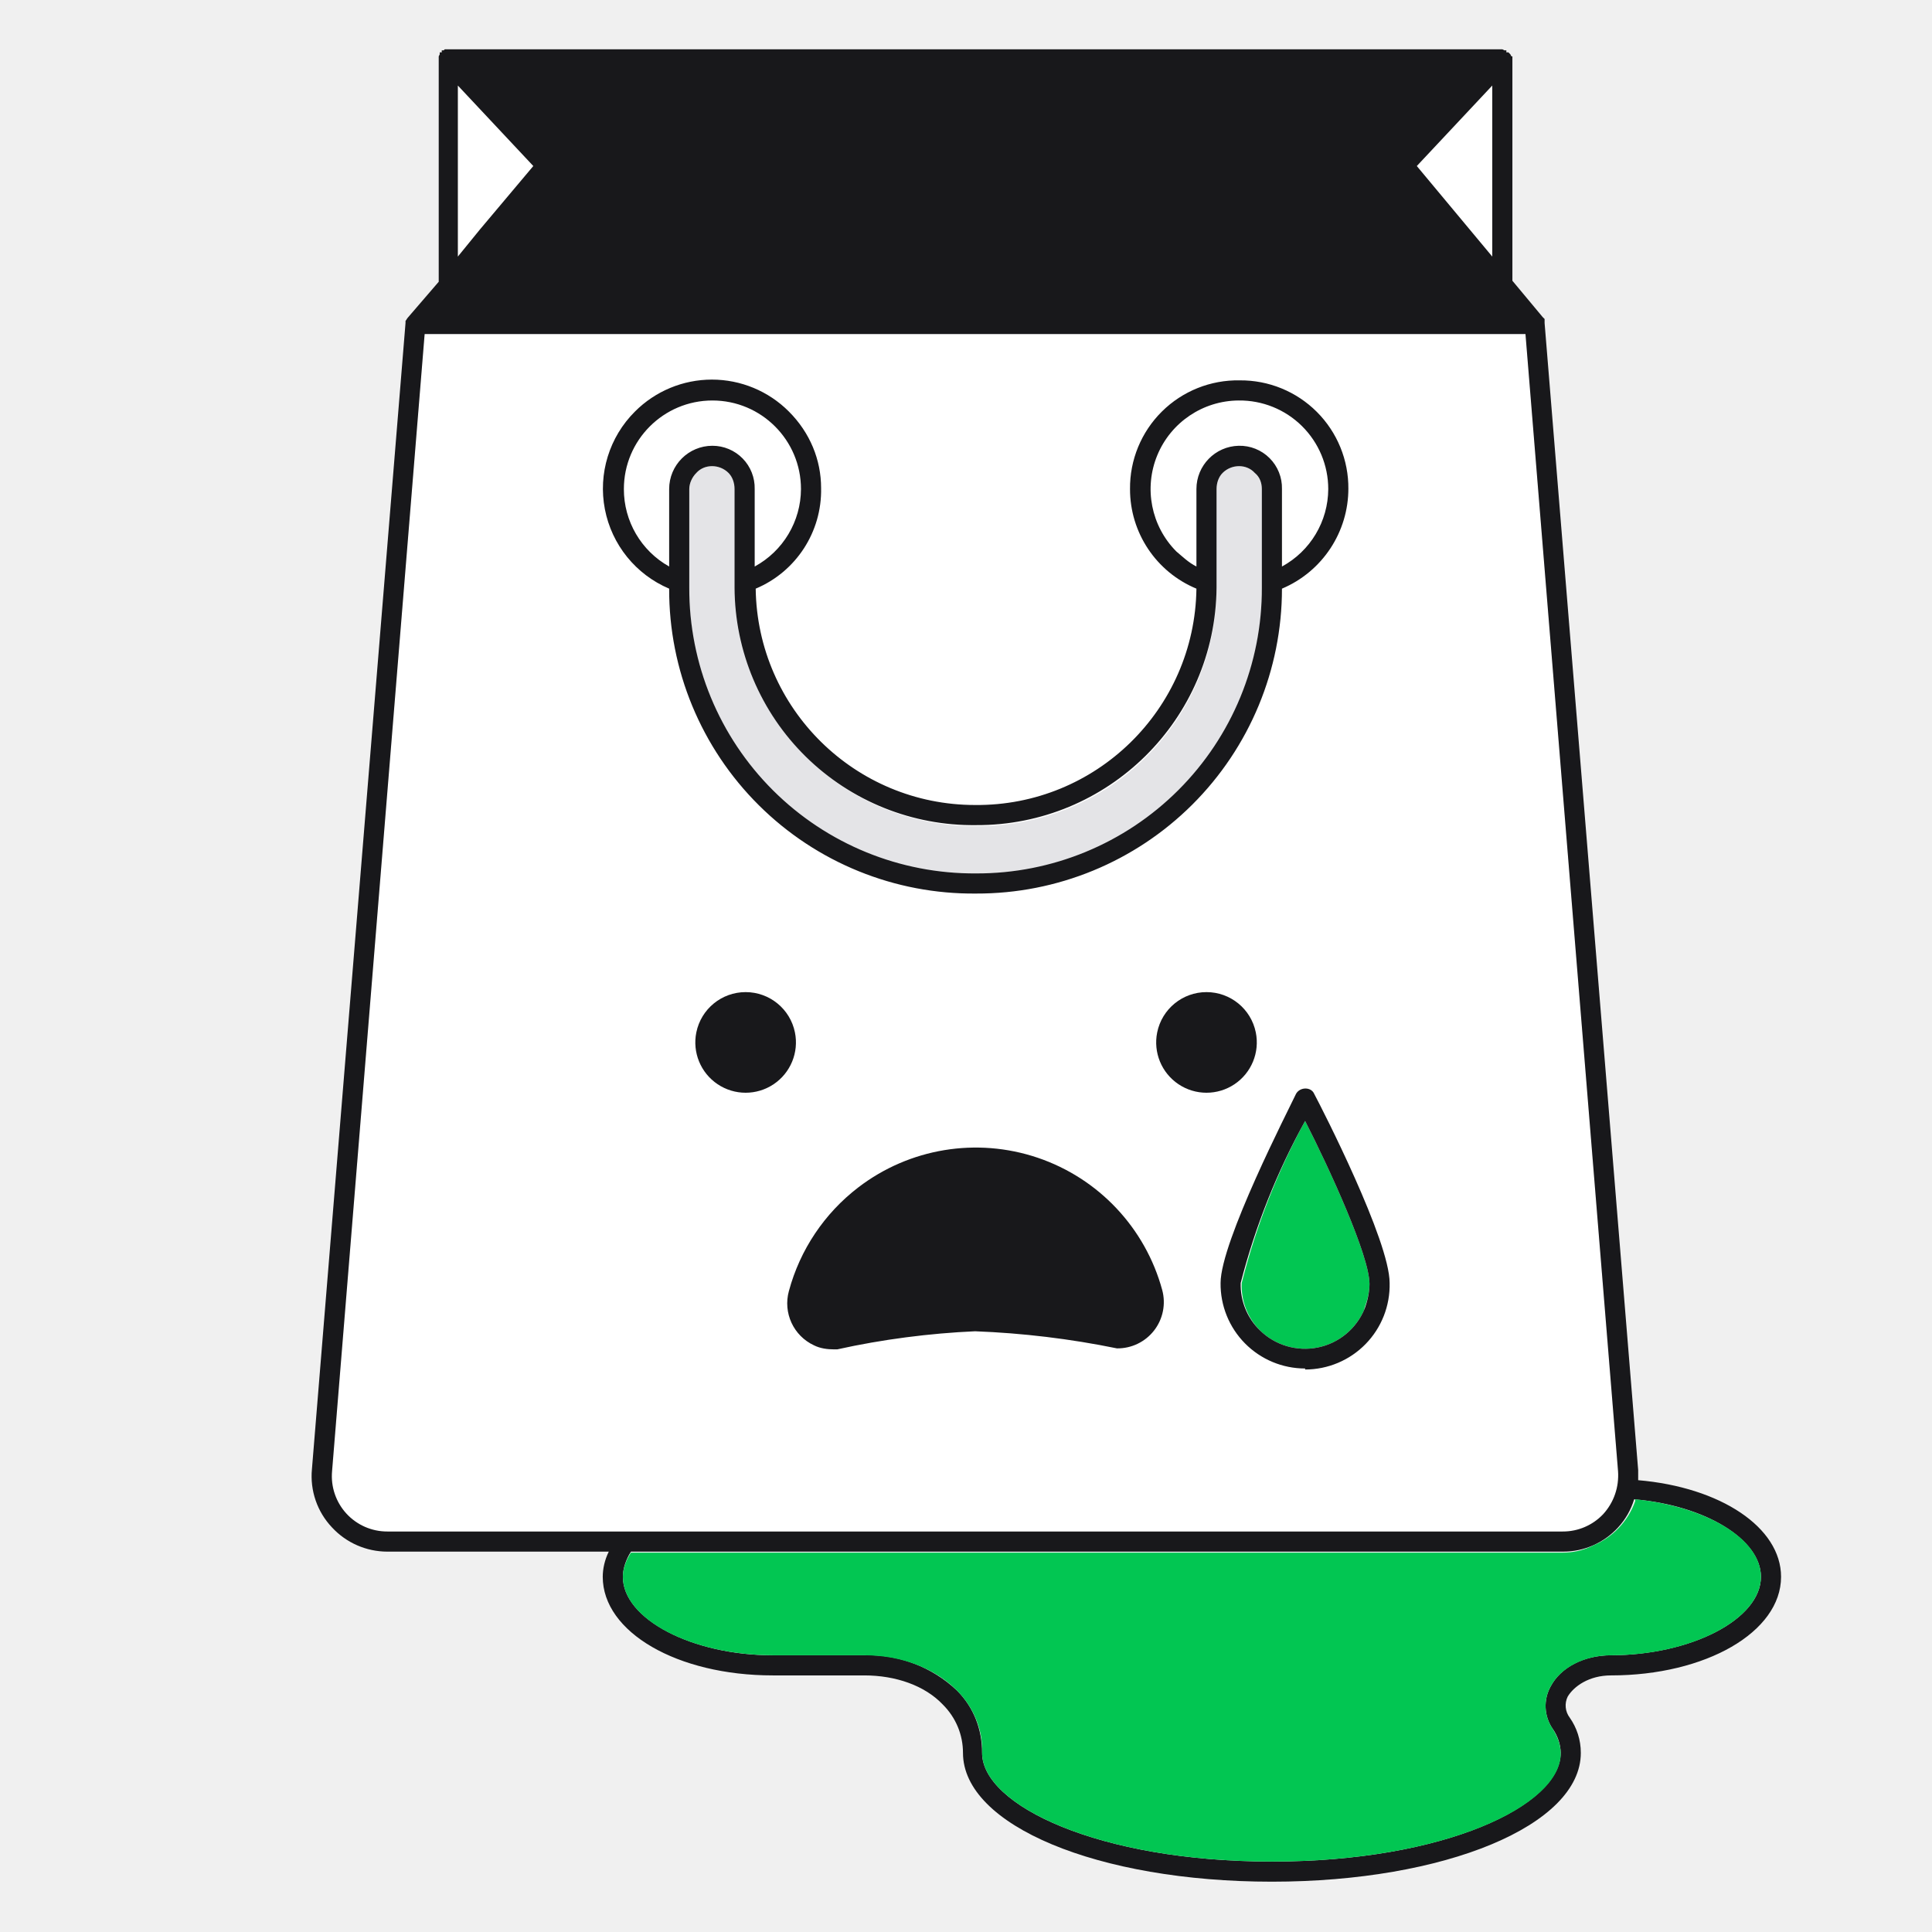
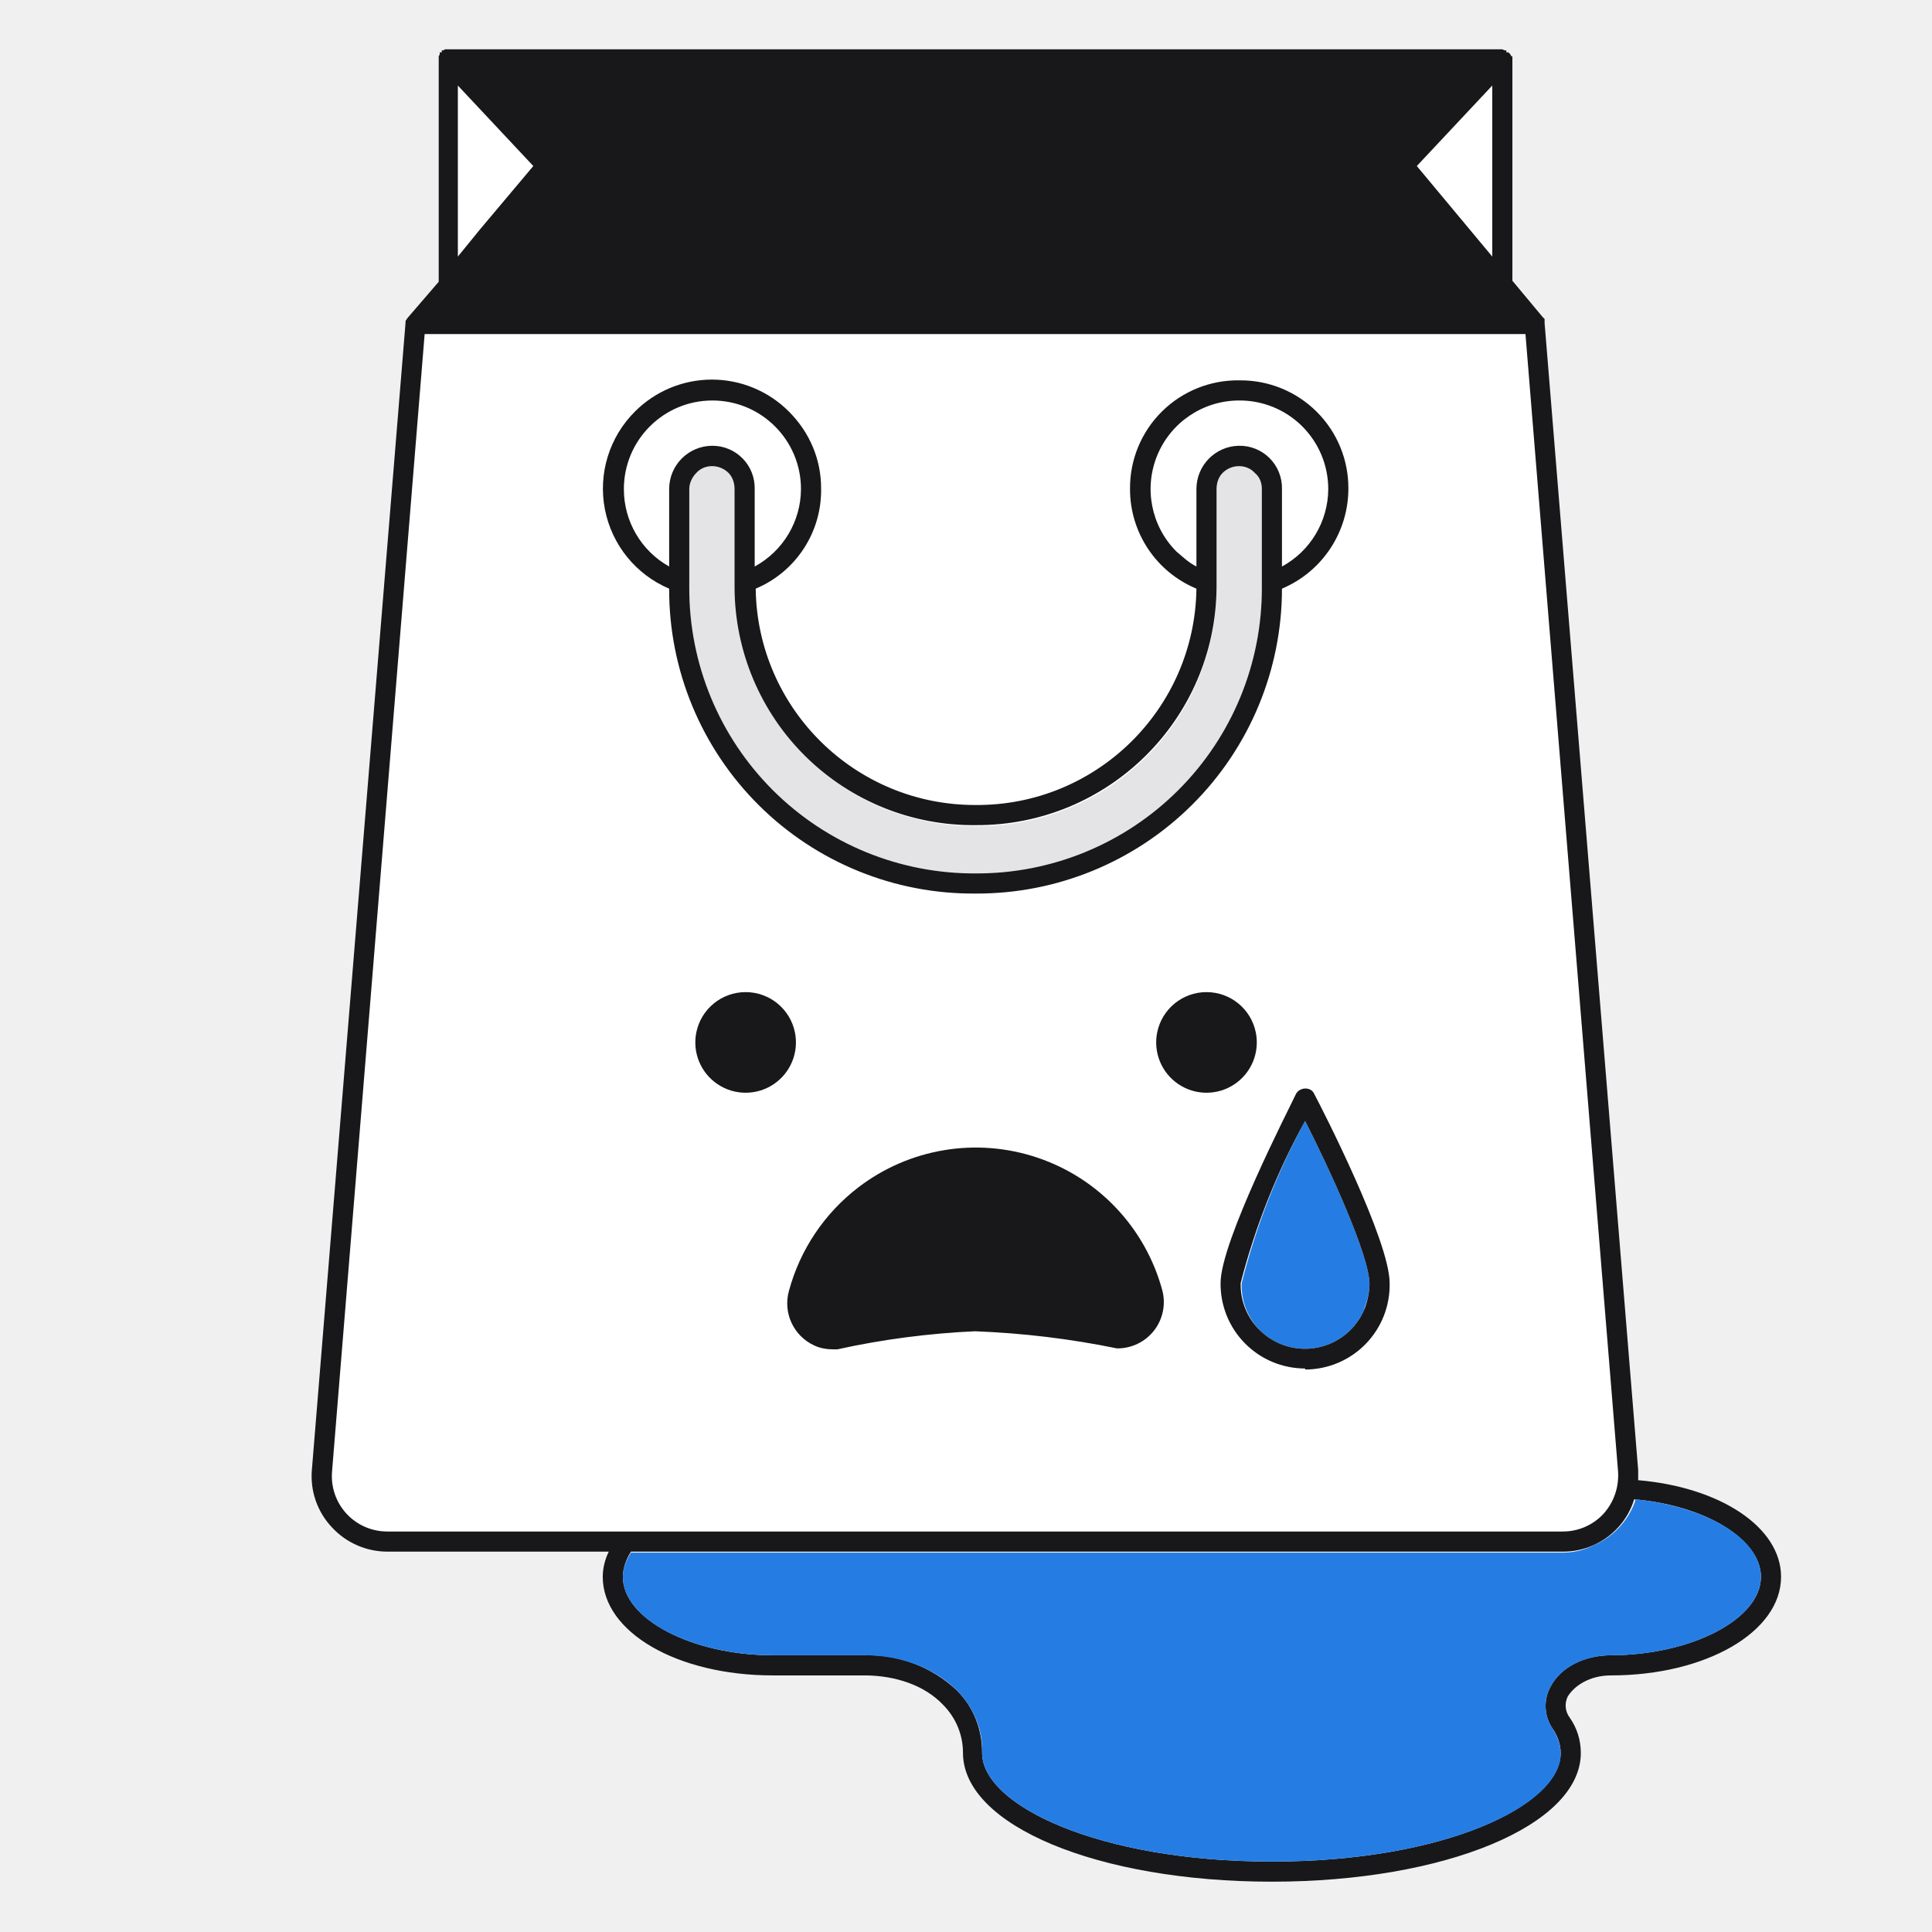
<svg xmlns="http://www.w3.org/2000/svg" fill="none" viewBox="0 0 192 192">
  <path d="M151.6 33.1H42.2L33 146.3a5.6 5.6 0 0 0 1.5 4.2 5.5 5.5 0 0 0 4 1.7h116.8a5.6 5.6 0 0 0 4-1.7c.6-.6 1-1.3 1.2-2l.2-.7.1-1.5L151.6 33ZM47.7 22.8l5.3-6.3-7.5-8v17l2.2-2.7ZM140.8 16.5l7.5 9v-17l-7.5 8Z" fill="#fff" />
  <path d="M162.8 147v-.9l-9.3-114v-.4l-.2-.2-3-3.6V5.6h-.1l-.1-.2-.1-.1-.1-.1h-.2V5h-.2l-.2-.1H44.2l-.1.1h-.2v.2h-.2v.2l-.1.2V28l-3.1 3.6-.2.3v.2L31 146a7.4 7.4 0 0 0 2 5.8 7.5 7.5 0 0 0 5.5 2.4h22c-.4.8-.6 1.7-.6 2.5 0 5.5 7.4 9.8 16.9 9.8h9.1c3.1 0 6 1 7.8 2.9 1.3 1.3 2 3 2 4.8 0 7.2 13.4 12.8 30.7 12.8 17.2 0 30.7-5.6 30.7-12.8 0-1.3-.4-2.5-1.1-3.5a2 2 0 0 1-.2-2.1c.6-1 2.1-2.1 4.3-2.1 9.4 0 16.9-4.3 16.9-9.8 0-4.9-6-8.9-14.2-9.6ZM148.3 8.5v17l-7.5-9 7.5-8Zm-102.8 0 7.5 8-5.3 6.3-2.2 2.7v-17Zm-7 143.7a5.5 5.5 0 0 1-5.5-6l9.2-113h109.4l9.2 113a5.7 5.7 0 0 1-1.5 4.3 5.5 5.5 0 0 1-4 1.7H38.5Zm121.6 12.3c-2.7 0-5 1.2-6 3.1a4 4 0 0 0 .2 4.2c.5.7.8 1.6.8 2.4 0 5.2-11.5 10.8-28.7 10.8s-28.8-5.6-28.8-10.8c0-2.3-.8-4.5-2.5-6.2a12.8 12.8 0 0 0-9.2-3.5h-9.1c-8 0-14.9-3.6-14.9-7.8 0-.8.3-1.7.8-2.5h92.6a7.4 7.4 0 0 0 5.5-2.4 7.2 7.2 0 0 0 1.6-2.8c7.1.6 12.6 4 12.6 7.7 0 4.2-6.9 7.8-15 7.8h.1Z" fill="#18181B" />
  <path d="M69.2 102.6a5 5 0 1 0 9.8 0 5 5 0 0 0-9.8 0ZM115 102.6a5 5 0 1 0 9.8 0 5 5 0 0 0-9.8 0Z" fill="#18181B" />
-   <path d="M135.6 130c.3-.8.5-1.6.5-2.4 0-2.8-4-11.5-6.4-16.2a68.7 68.7 0 0 0-6.3 16.1 6.3 6.3 0 0 0 1.8 4.7 6.4 6.4 0 0 0 10.4-2.1Z" fill="#02C652" />
+   <path d="M135.6 130c.3-.8.5-1.6.5-2.4 0-2.8-4-11.5-6.4-16.2a68.7 68.7 0 0 0-6.3 16.1 6.3 6.3 0 0 0 1.8 4.7 6.4 6.4 0 0 0 10.4-2.1Z" fill="#257DE4" />
  <path d="M115.5 128.2A19.2 19.2 0 0 0 85.3 118a19.3 19.3 0 0 0-6.9 10.3 4.6 4.6 0 0 0 2.5 5.4c.6.3 1.3.4 2 .4h.3c4.5-1 9.2-1.6 13.7-1.8A86.7 86.7 0 0 1 111 134a4.6 4.6 0 0 0 4.5-5.8Z" fill="#18181B" />
-   <path d="M175 156.7c0-3.8-5.5-7-12.5-7.7v.2a7.5 7.5 0 0 1-4.2 4.4c-1 .5-2 .7-3 .7H62.7c-.5.8-.8 1.6-.8 2.4 0 4.2 6.8 7.8 15 7.8h9c3.7 0 7 1.3 9.2 3.5 1.7 1.7 2.6 4 2.5 6.2 0 5.2 11.6 10.8 28.8 10.8 17.2 0 28.7-5.6 28.7-10.7 0-.9-.3-1.7-.8-2.5a4 4 0 0 1-.2-4.2c1-1.9 3.4-3.1 6-3.1 8 0 14.9-3.6 14.9-7.8Z" fill="#02C652" />
+   <path d="M175 156.7c0-3.8-5.5-7-12.5-7.7v.2a7.5 7.5 0 0 1-4.2 4.4c-1 .5-2 .7-3 .7H62.7c-.5.8-.8 1.6-.8 2.4 0 4.2 6.8 7.8 15 7.8h9c3.7 0 7 1.3 9.2 3.5 1.7 1.7 2.6 4 2.5 6.2 0 5.2 11.6 10.8 28.8 10.8 17.2 0 28.7-5.6 28.7-10.7 0-.9-.3-1.7-.8-2.5a4 4 0 0 1-.2-4.2c1-1.9 3.4-3.1 6-3.1 8 0 14.9-3.6 14.9-7.8Z" fill="#257DE4" />
  <path d="M97 86.9a28.3 28.3 0 0 0 28.4-28.5v-9.8c0-.6-.2-1.2-.7-1.6-.8-.9-2.3-.9-3.2 0-.4.4-.6 1-.6 1.6v9.8a23.7 23.7 0 0 1-24 23.7 23.7 23.7 0 0 1-23.8-23.7v-9.8c0-.6-.3-1.2-.7-1.6-.9-.9-2.4-.9-3.2 0-.4.4-.7 1-.7 1.6v9.8A28.3 28.3 0 0 0 97 87Z" fill="#E4E4E7" />
  <path d="M129.4 54.8a8.7 8.7 0 0 0 0-12.4 8.7 8.7 0 0 0-12.5 0 8.7 8.7 0 0 0 0 12.4c.6.6 1.3 1 2 1.5v-7.7a4.2 4.2 0 0 1 4.2-4.3c1.2 0 2.3.5 3 1.3.9.8 1.3 1.9 1.3 3v7.7c.7-.4 1.4-.9 2-1.5ZM70.8 39.8a8.8 8.8 0 0 0-8.8 8.8 8.8 8.8 0 0 0 4.5 7.7v-7.7a4.2 4.2 0 0 1 4.3-4.3 4 4 0 0 1 2.2.7c.3.1.6.3.8.6.8.8 1.2 1.8 1.2 3v7.7a8.7 8.7 0 0 0 2-14 8.8 8.8 0 0 0-6.2-2.5Z" fill="#fff" />
  <path d="M134 48.6a10.7 10.7 0 0 0-10.8-10.8 10.7 10.7 0 0 0-10.9 10.8 10.7 10.7 0 0 0 6.6 9.9 21.8 21.8 0 0 1-22 21.5 21.8 21.8 0 0 1-21.8-21.5 10.6 10.6 0 0 0 6.5-10c0-2.8-1.1-5.5-3.2-7.6a10.8 10.8 0 0 0-15.3 0 10.8 10.8 0 0 0 3.4 17.6A30.2 30.2 0 0 0 97 88.8a30.3 30.3 0 0 0 30.4-30.3 10.8 10.8 0 0 0 6.6-10Zm-72 0a8.8 8.8 0 0 1 8.8-8.8 8.8 8.8 0 0 1 8.8 8.8 8.8 8.8 0 0 1-4.6 7.7v-7.7a4.2 4.2 0 0 0-4.2-4.3 4.3 4.3 0 0 0-4.3 4.3v7.7a8.8 8.8 0 0 1-4.5-7.7Zm63.4 9.8A28.3 28.3 0 0 1 97 86.8a28.3 28.3 0 0 1-28.5-28.4v-9.8c0-.6.3-1.2.7-1.6.8-.9 2.3-.9 3.2 0 .4.4.6 1 .6 1.6v9.8A23.7 23.7 0 0 0 97 82a23.8 23.8 0 0 0 23.9-23.6v-9.8c0-.6.2-1.2.6-1.6.9-.9 2.4-.9 3.2 0 .5.4.7 1 .7 1.6v9.8Zm2-2.1v-7.7a4.2 4.2 0 0 0-4.3-4.3 4.3 4.3 0 0 0-4.2 4.3v7.7c-.8-.4-1.4-1-2-1.5a8.8 8.8 0 0 1 6.2-15 8.8 8.8 0 0 1 8.9 8.8 8.8 8.8 0 0 1-4.6 7.7ZM129.7 136a8.4 8.4 0 0 1-8.4-8.5c0-4.1 6.8-17.3 7.5-18.8.4-.7 1.5-.7 1.8 0 .8 1.5 7.5 14.6 7.5 18.8a8.4 8.4 0 0 1-8.4 8.6Zm0-24.6a68.7 68.7 0 0 0-6.4 16.1 6.3 6.3 0 0 0 1.9 4.7 6.4 6.4 0 0 0 10.4-2.1c.3-.8.5-1.7.5-2.5 0-2.8-4-11.5-6.4-16.2Z" fill="#18181B" />
</svg>
